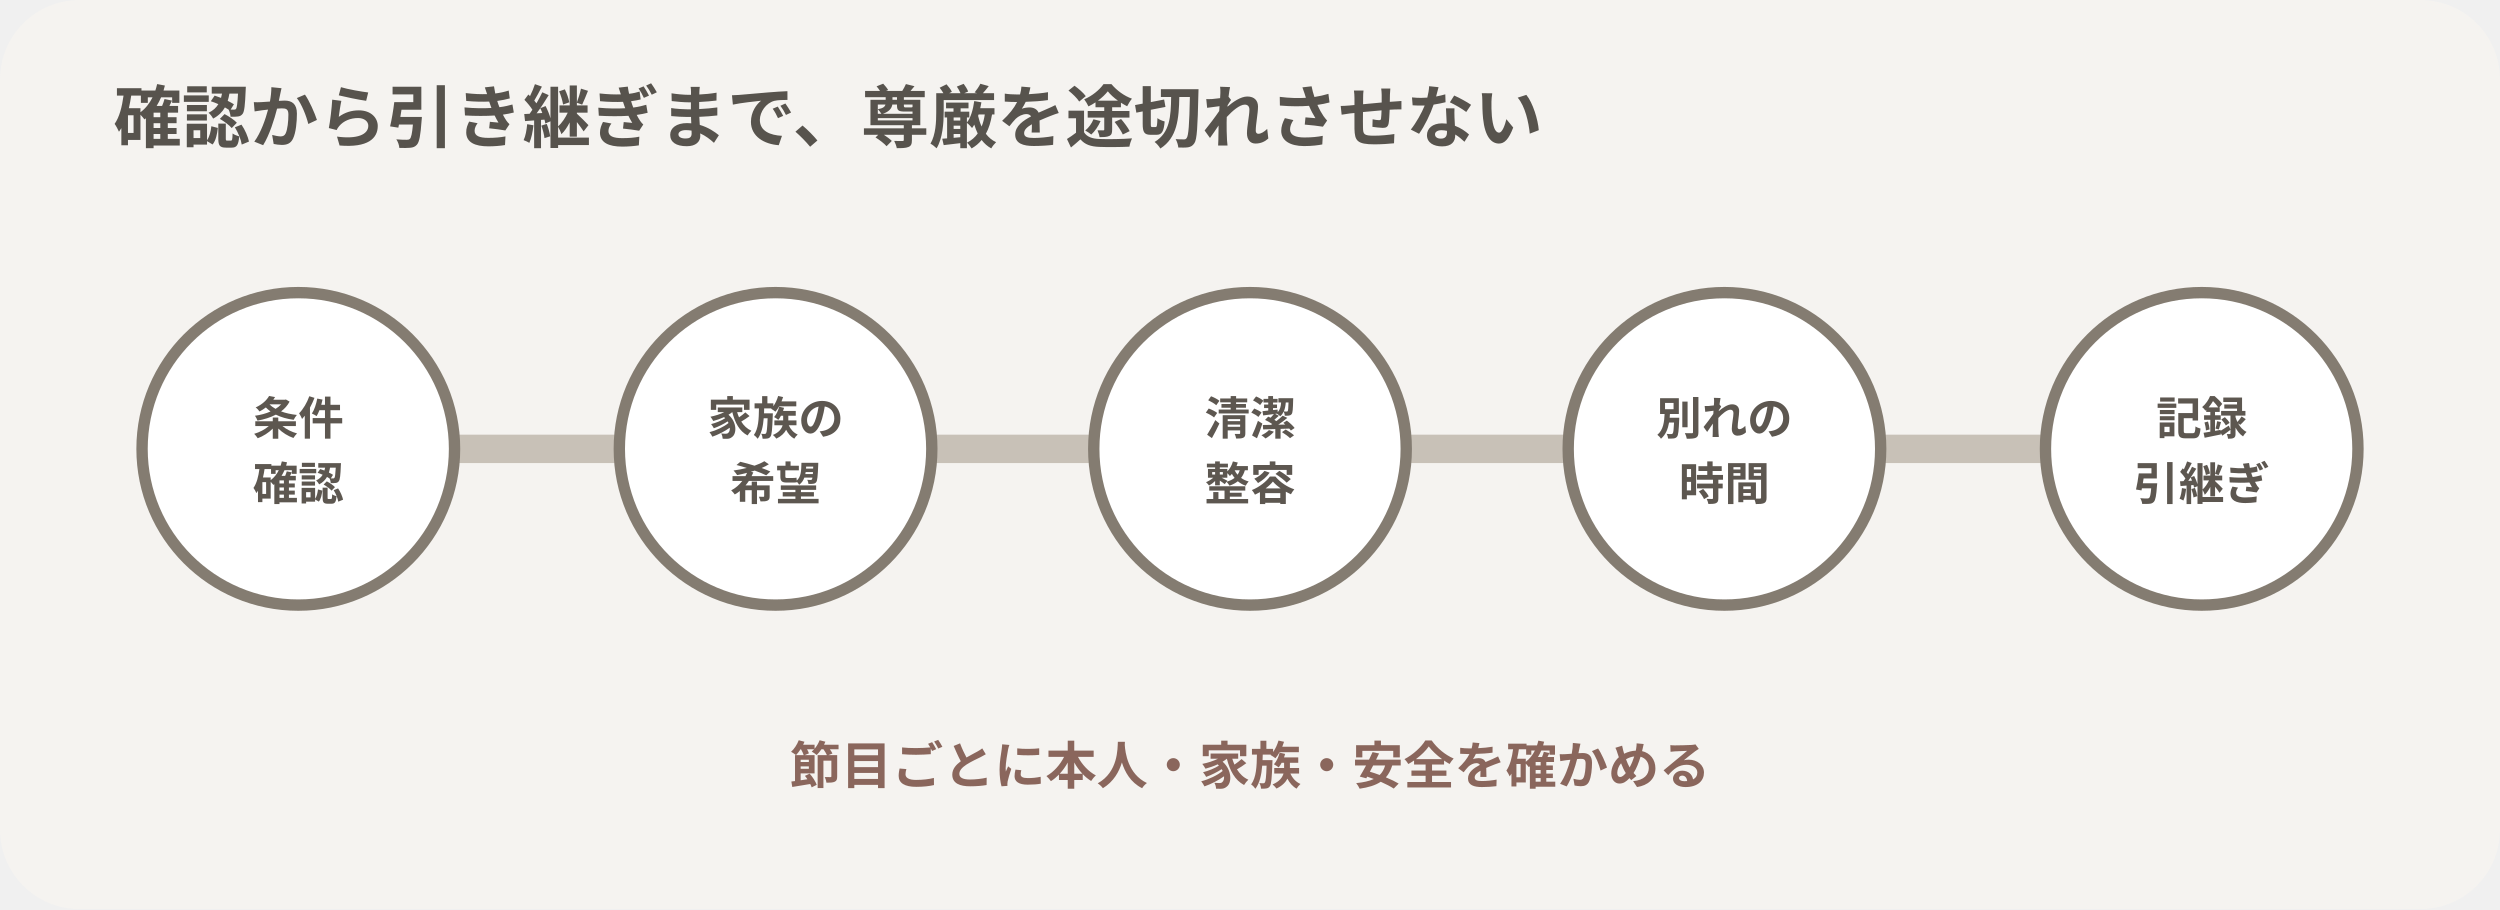
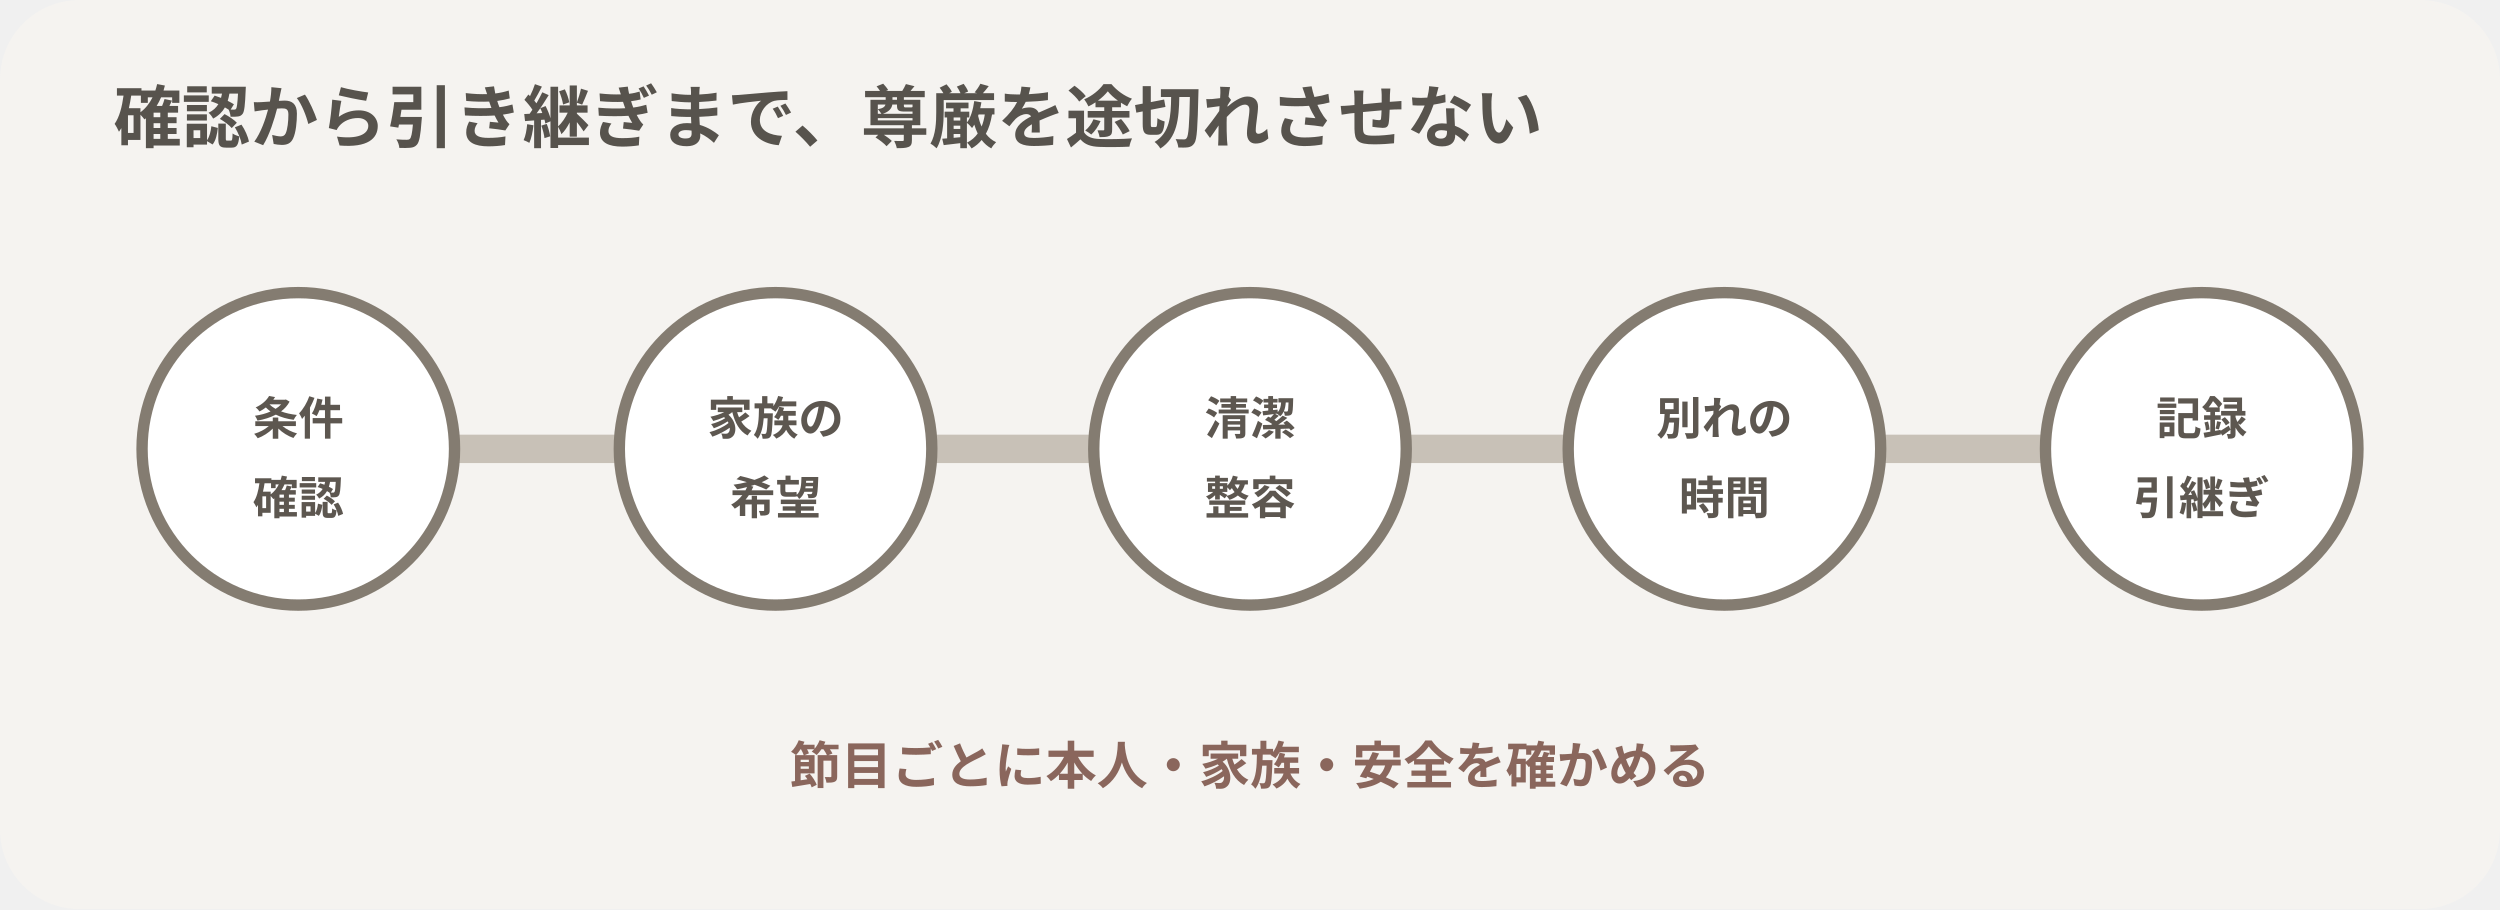
<svg xmlns="http://www.w3.org/2000/svg" viewBox="0 0 880 320" role="img" aria-labelledby="t d">
  <rect width="880" height="320" rx="28" fill="#f5f3f0" />
  <text x="40" y="50" fill="#57534d" font-family="sans-serif" font-size="24" font-weight="700">確認から引き継ぎまで、尊厳を途切れさせない</text>
  <path d="M105 158H775" stroke="#c8c1b7" stroke-width="10" stroke-linecap="round" />
  <g fill="#fff" stroke="#847c71" stroke-width="4">
    <circle cx="105" cy="158" r="55" />
    <circle cx="273" cy="158" r="55" />
    <circle cx="440" cy="158" r="55" />
    <circle cx="607" cy="158" r="55" />
    <circle cx="775" cy="158" r="55" />
  </g>
  <g font-family="sans-serif" text-anchor="middle" fill="#5d5750" font-size="16" font-weight="700">
    <text x="105" y="153">条件</text>
-     <text x="105" y="176">確認</text>
+     <text x="105" y="181">確認</text>
    <text x="273" y="153">家族の</text>
-     <text x="273" y="176">希望</text>
+     <text x="273" y="181">希望</text>
    <text x="440" y="153">清潔</text>
-     <text x="440" y="176">整容</text>
+     <text x="440" y="181">整容</text>
    <text x="607" y="153">別れの</text>
-     <text x="607" y="176">時間</text>
+     <text x="607" y="181">時間</text>
    <text x="775" y="153">記録</text>
-     <text x="775" y="176">引継ぎ</text>
+     <text x="775" y="181">引継ぎ</text>
  </g>
  <text x="440" y="276" text-anchor="middle" fill="#8a665c" font-family="sans-serif" font-size="18" font-weight="700">節目ごとに本人・家族・安全を確かめる</text>
</svg>
